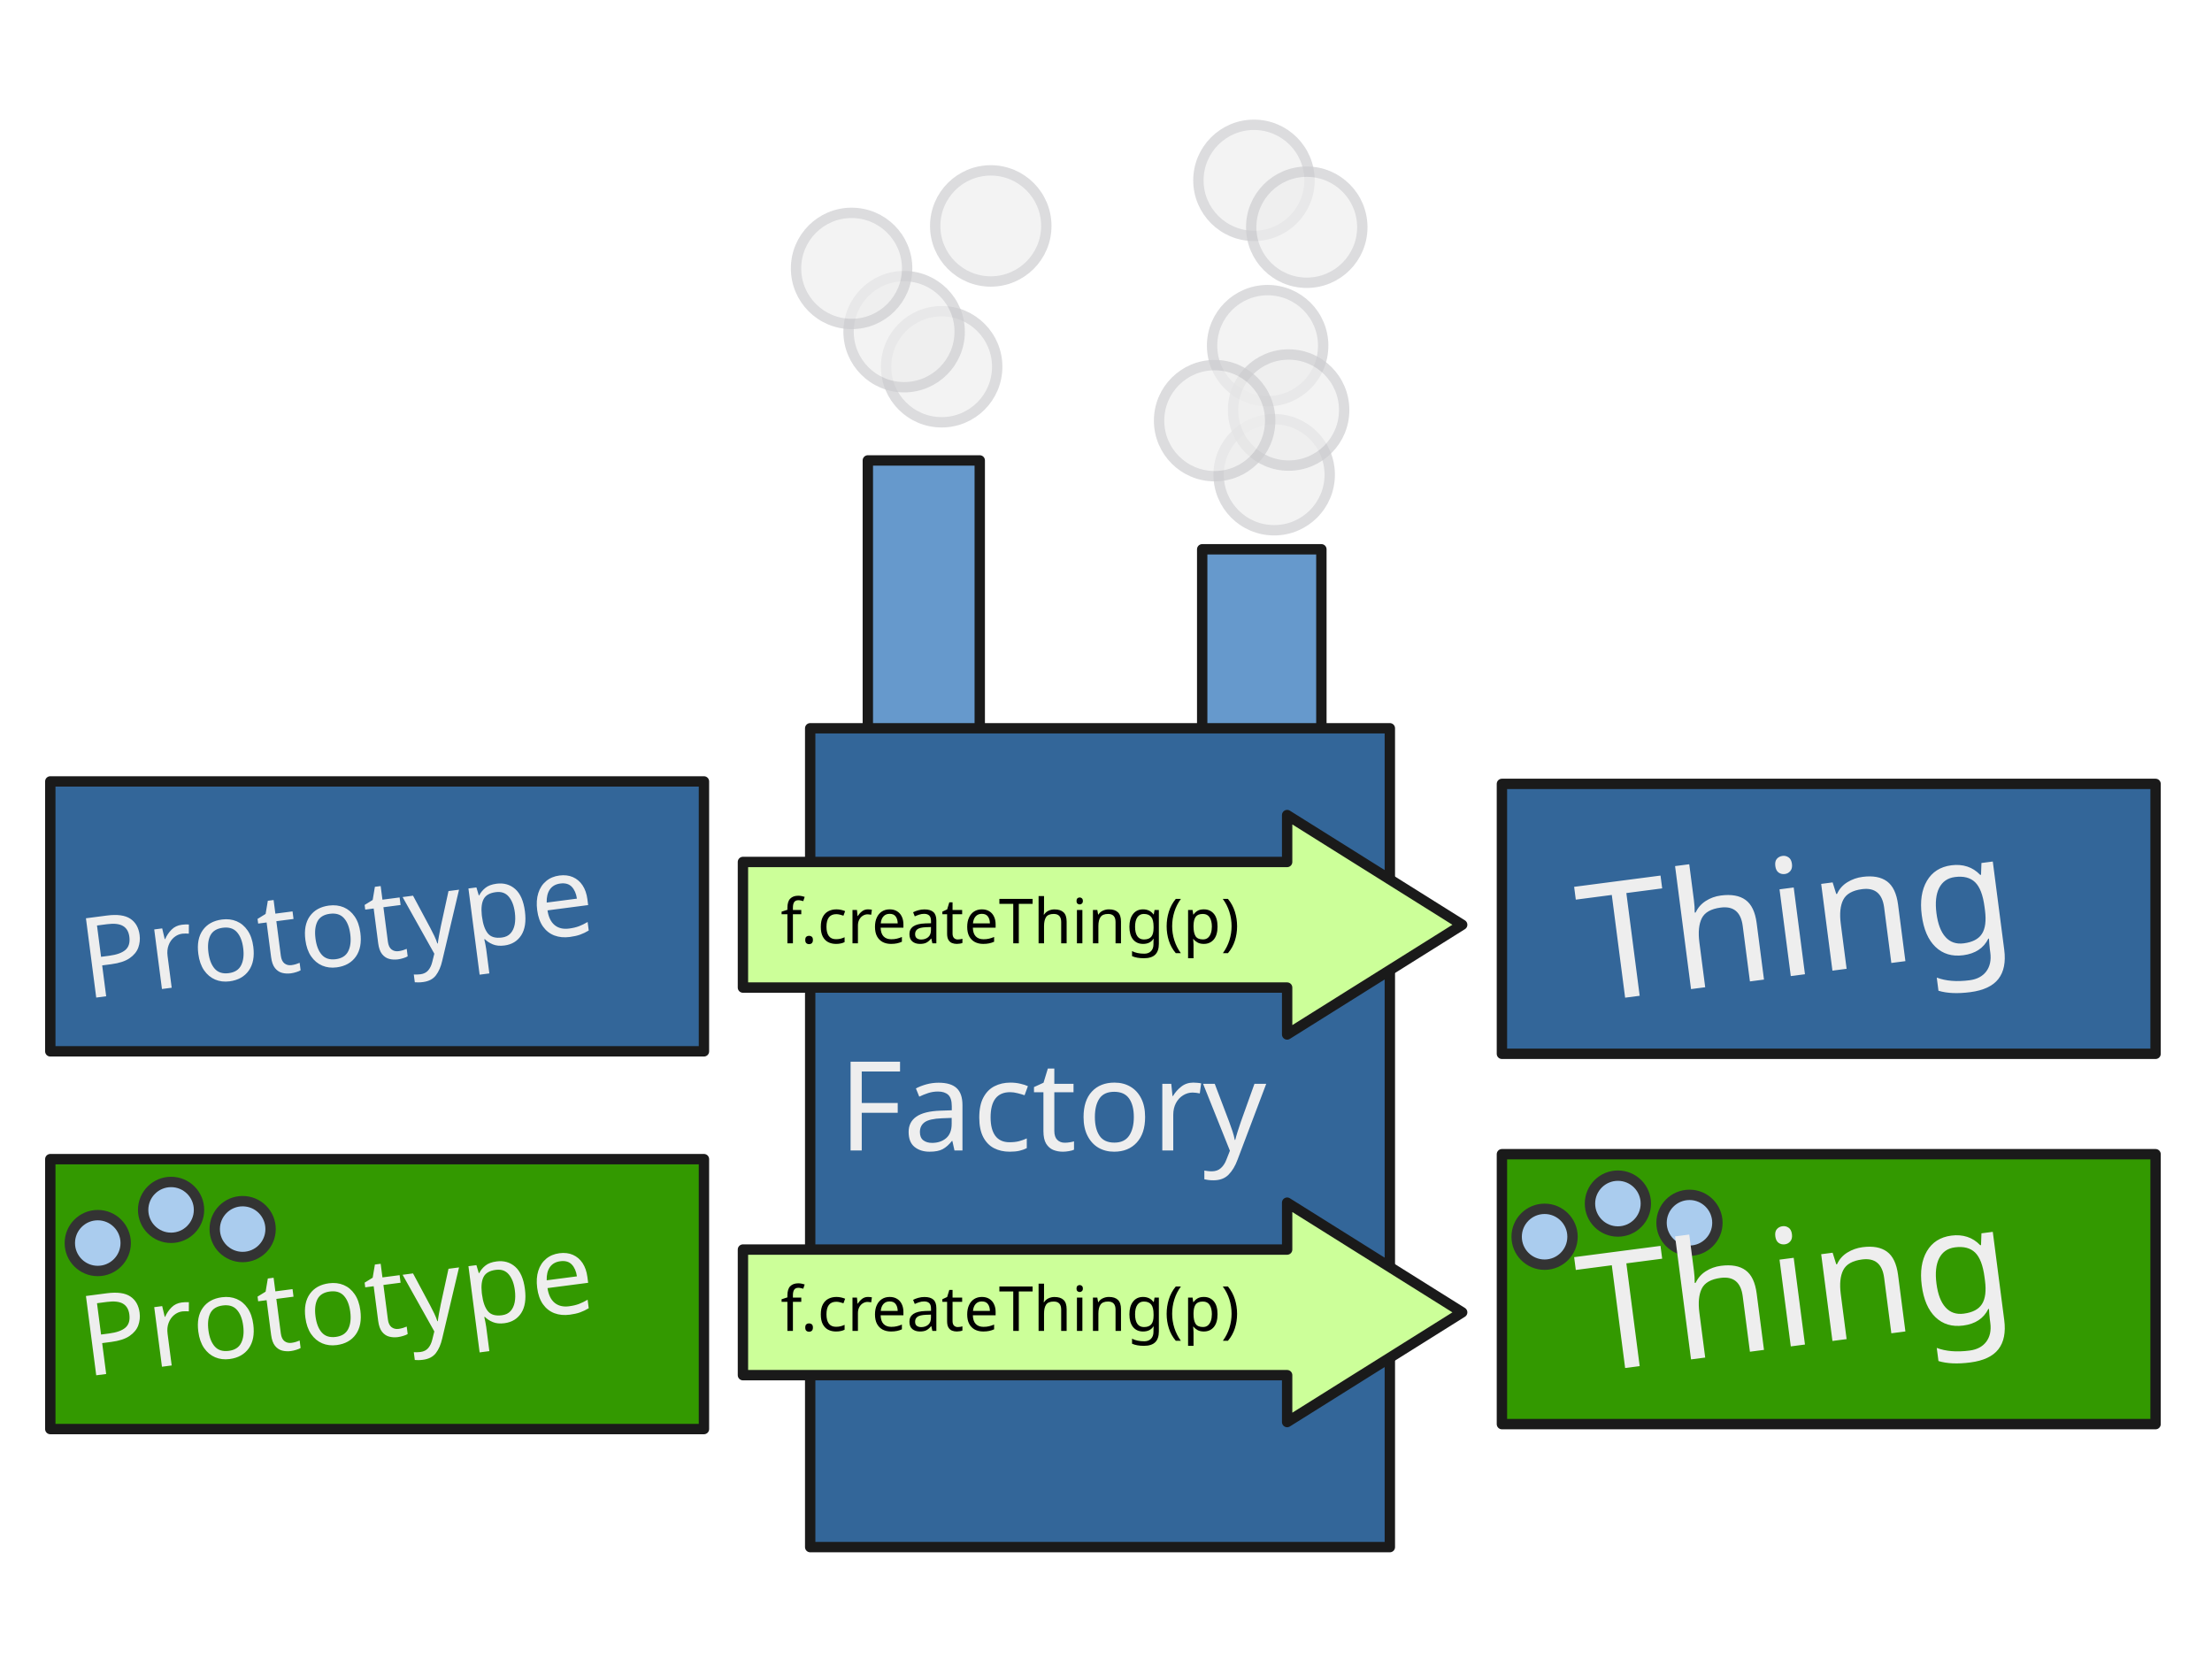
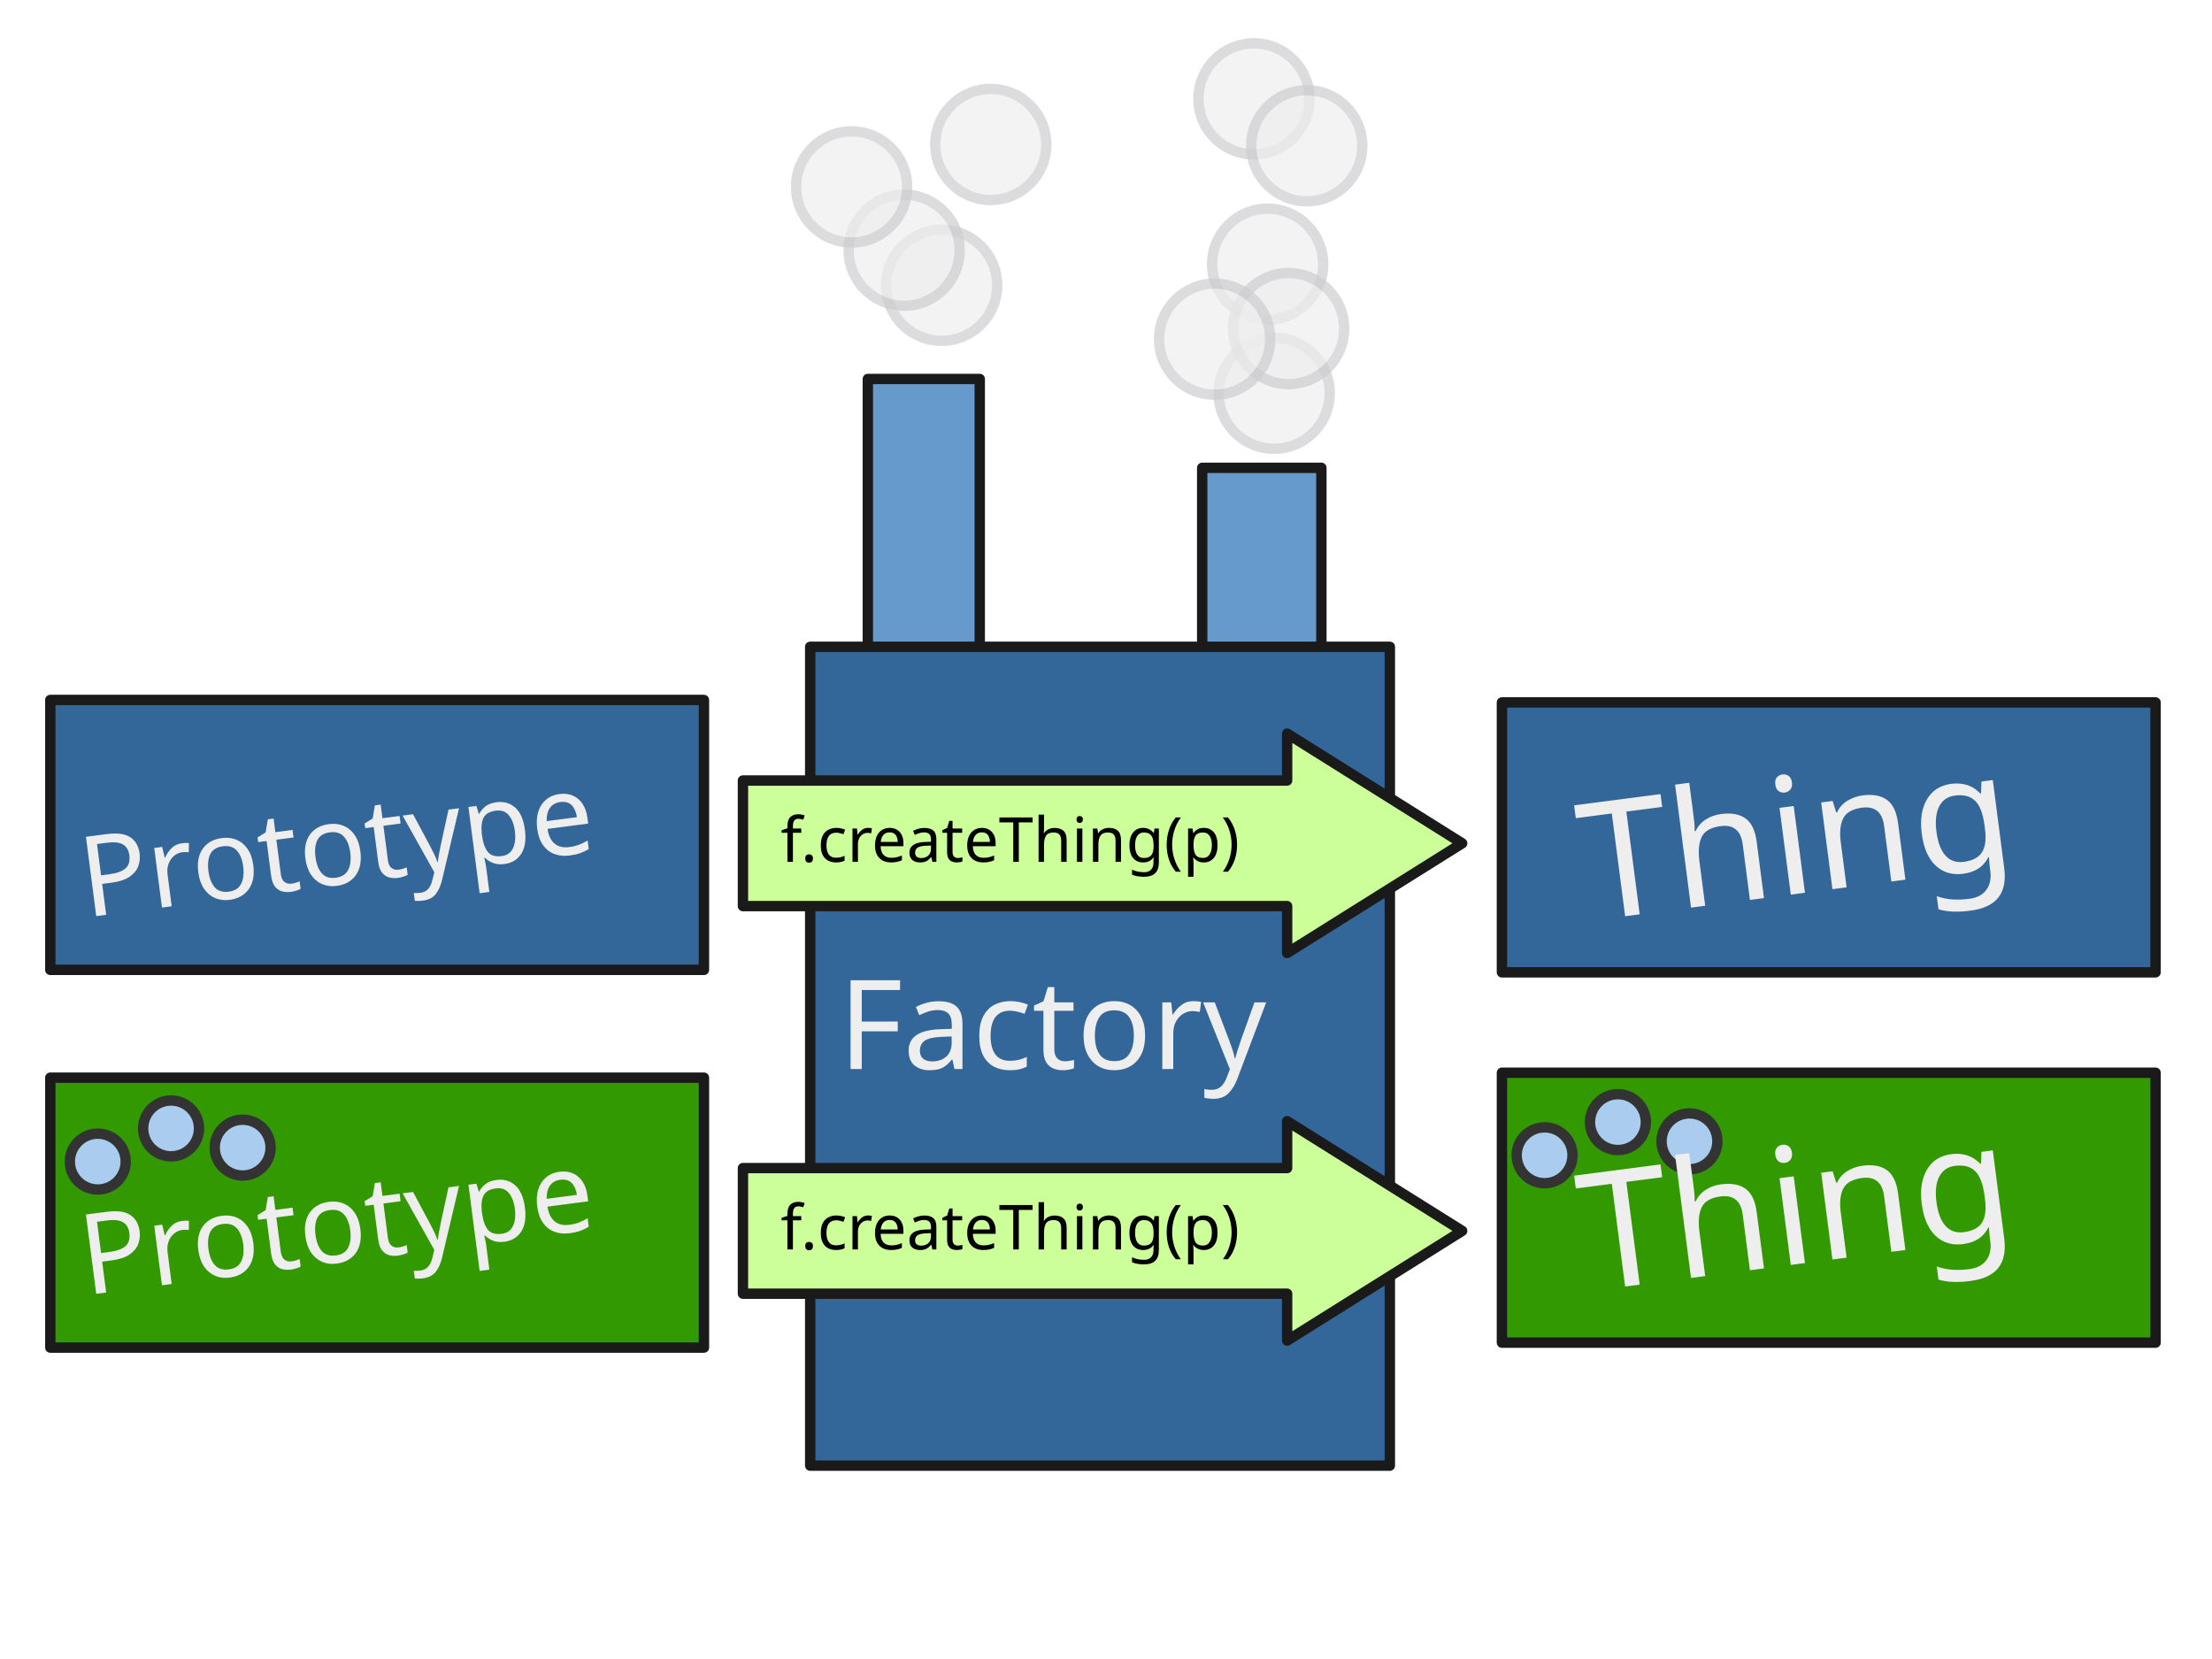
<svg xmlns="http://www.w3.org/2000/svg" width="640" height="480" id="svg2" version="1.1">
  <defs id="defs4" />
  <g id="layer1" transform="translate(0,-572.3622)">
-     <g id="g5012" transform="translate(0,80)">
+     <g id="g5012" transform="translate(0,56.42857)">
      <rect y="719.167" x="434.551" height="78.094" width="189.123" id="rect3017" style="fill:#336699;fill-opacity:1;stroke:#1a1a1a;stroke-width:3;stroke-linecap:round;stroke-linejoin:round;stroke-miterlimit:4;stroke-opacity:1;stroke-dasharray:none" />
      <text transform="matrix(0.9904691,-0.1291501,0.128844,0.9928223,0,0)" id="text3019" y="834.306" x="355.209" style="font-size:47.156px;font-style:normal;font-variant:normal;font-weight:normal;font-stretch:normal;line-height:125%;letter-spacing:0px;word-spacing:0px;fill:#eeeeee;fill-opacity:1;stroke:none;font-family:Droid Sans Mono;-inkscape-font-specification:Droid Sans Mono" xml:space="preserve">
        <tspan y="834.306" x="355.209" id="tspan3021">Thing</tspan>
      </text>
    </g>
-     <g id="g5025" transform="translate(8.571429,52.14286)">
+     <g id="g5025" transform="translate(8.571429,28.57143)">
      <rect style="fill:#6699cc;fill-opacity:1;stroke:#1a1a1a;stroke-width:3;stroke-linecap:round;stroke-linejoin:round;stroke-miterlimit:4;stroke-opacity:1;stroke-dasharray:none" id="rect3015" width="32.381" height="91.473" x="242.52" y="653.435" />
      <rect y="679.148" x="339.261" height="69.132" width="34.484" id="rect3013" style="fill:#6699cc;fill-opacity:1;stroke:#1a1a1a;stroke-width:3;stroke-linecap:round;stroke-linejoin:round;stroke-miterlimit:4;stroke-opacity:1;stroke-dasharray:none" />
      <rect y="730.933" x="225.842" height="236.913" width="167.713" id="rect2991" style="fill:#336699;fill-opacity:1;stroke:#1a1a1a;stroke-width:3;stroke-linecap:round;stroke-linejoin:round;stroke-miterlimit:4;stroke-opacity:1;stroke-dasharray:none" />
      <text transform="scale(0.9988142,1.001187)" id="text3009" y="852.073" x="234.324" style="font-size:35.921px;font-style:normal;font-variant:normal;font-weight:normal;font-stretch:normal;line-height:125%;letter-spacing:0px;word-spacing:0px;fill:#eeeeee;fill-opacity:1;stroke:none;font-family:Droid Sans Mono;-inkscape-font-specification:Droid Sans Mono" xml:space="preserve">
        <tspan y="852.073" x="234.324" id="tspan3011">Factory</tspan>
      </text>
-       <path style="opacity:0.685;fill:#eeeeee;fill-opacity:1;stroke:#cccccf;stroke-width:3;stroke-linecap:round;stroke-linejoin:round;stroke-miterlimit:4;stroke-opacity:1;stroke-dasharray:none" id="use3993" d="m 373.571,55.357 a 16.071,16.071 0 1 1 -32.143,0 16.071,16.071 0 1 1 32.143,0 z" transform="translate(-79.41355,530.2316)" />
-       <path style="opacity:0.685;fill:#eeeeee;fill-opacity:1;stroke:#cccccf;stroke-width:3;stroke-linecap:round;stroke-linejoin:round;stroke-miterlimit:4;stroke-opacity:1;stroke-dasharray:none" id="use3995" d="m 373.571,55.357 a 16.071,16.071 0 1 1 -32.143,0 16.071,16.071 0 1 1 32.143,0 z" transform="translate(2.58619,602.2121)" />
-       <path style="opacity:0.685;fill:#eeeeee;fill-opacity:1;stroke:#cccccf;stroke-width:3;stroke-linecap:round;stroke-linejoin:round;stroke-miterlimit:4;stroke-opacity:1;stroke-dasharray:none" id="use4015" d="m 373.571,55.357 a 16.071,16.071 0 1 1 -32.143,0 16.071,16.071 0 1 1 32.143,0 z" transform="translate(0.6963527,564.8731)" />
-       <path style="opacity:0.685;fill:#eeeeee;fill-opacity:1;stroke:#cccccf;stroke-width:3;stroke-linecap:round;stroke-linejoin:round;stroke-miterlimit:4;stroke-opacity:1;stroke-dasharray:none" id="use4017" d="m 373.571,55.357 a 16.071,16.071 0 1 1 -32.143,0 16.071,16.071 0 1 1 32.143,0 z" transform="translate(6.766931,583.502)" />
-       <path style="opacity:0.685;fill:#eeeeee;fill-opacity:1;stroke:#cccccf;stroke-width:3;stroke-linecap:round;stroke-linejoin:round;stroke-miterlimit:4;stroke-opacity:1;stroke-dasharray:none" id="use4019" d="m 373.571,55.357 a 16.071,16.071 0 1 1 -32.143,0 16.071,16.071 0 1 1 32.143,0 z" transform="translate(-14.64081,586.5693)" />
-       <path style="opacity:0.685;fill:#eeeeee;fill-opacity:1;stroke:#cccccf;stroke-width:3;stroke-linecap:round;stroke-linejoin:round;stroke-miterlimit:4;stroke-opacity:1;stroke-dasharray:none" id="use4023" d="m 373.571,55.357 a 16.071,16.071 0 1 1 -32.143,0 16.071,16.071 0 1 1 32.143,0 z" transform="translate(-93.62088,570.9719)" />
-       <path style="opacity:0.685;fill:#eeeeee;fill-opacity:1;stroke:#cccccf;stroke-width:3;stroke-linecap:round;stroke-linejoin:round;stroke-miterlimit:4;stroke-opacity:1;stroke-dasharray:none" id="use4025" d="m 373.571,55.357 a 16.071,16.071 0 1 1 -32.143,0 16.071,16.071 0 1 1 32.143,0 z" transform="translate(-104.4817,560.8271)" />
-       <path style="opacity:0.685;fill:#eeeeee;fill-opacity:1;stroke:#cccccf;stroke-width:3;stroke-linecap:round;stroke-linejoin:round;stroke-miterlimit:4;stroke-opacity:1;stroke-dasharray:none" id="use4027" d="m 373.571,55.357 a 16.071,16.071 0 1 1 -32.143,0 16.071,16.071 0 1 1 32.143,0 z" transform="translate(-3.260956,517.0419)" />
-       <path style="opacity:0.685;fill:#eeeeee;fill-opacity:1;stroke:#cccccf;stroke-width:3;stroke-linecap:round;stroke-linejoin:round;stroke-miterlimit:4;stroke-opacity:1;stroke-dasharray:none" id="use4029" d="m 373.571,55.357 a 16.071,16.071 0 1 1 -32.143,0 16.071,16.071 0 1 1 32.143,0 z" transform="translate(-119.6777,542.5212)" />
-       <path style="opacity:0.685;fill:#eeeeee;fill-opacity:1;stroke:#cccccf;stroke-width:3;stroke-linecap:round;stroke-linejoin:round;stroke-miterlimit:4;stroke-opacity:1;stroke-dasharray:none" id="use4031" d="m 373.571,55.357 a 16.071,16.071 0 1 1 -32.143,0 16.071,16.071 0 1 1 32.143,0 z" transform="translate(12.01523,530.6046)" />
+       <path style="opacity:0.685;fill:#eeeeee;fill-opacity:1;stroke:#cccccf;stroke-width:3;stroke-linecap:round;stroke-linejoin:round;stroke-miterlimit:4;stroke-opacity:1;stroke-dasharray:none" id="use3993" d="m 373.571,55.357 c 0,8.876 -7.195,16.071 -16.071,16.071 -8.876,0 -16.071,-7.195 -16.071,-16.071 0,-8.876 7.195,-16.071 16.071,-16.071 8.876,0 16.071,7.195 16.071,16.071 z" transform="translate(-79.41355,530.2316)" />
+       <path style="opacity:0.685;fill:#eeeeee;fill-opacity:1;stroke:#cccccf;stroke-width:3;stroke-linecap:round;stroke-linejoin:round;stroke-miterlimit:4;stroke-opacity:1;stroke-dasharray:none" id="use3995" d="m 373.571,55.357 c 0,8.876 -7.195,16.071 -16.071,16.071 -8.876,0 -16.071,-7.195 -16.071,-16.071 0,-8.876 7.195,-16.071 16.071,-16.071 8.876,0 16.071,7.195 16.071,16.071 z" transform="translate(2.58619,602.2121)" />
+       <path style="opacity:0.685;fill:#eeeeee;fill-opacity:1;stroke:#cccccf;stroke-width:3;stroke-linecap:round;stroke-linejoin:round;stroke-miterlimit:4;stroke-opacity:1;stroke-dasharray:none" id="use4015" d="m 373.571,55.357 c 0,8.876 -7.195,16.071 -16.071,16.071 -8.876,0 -16.071,-7.195 -16.071,-16.071 0,-8.876 7.195,-16.071 16.071,-16.071 8.876,0 16.071,7.195 16.071,16.071 z" transform="translate(0.6963527,564.8731)" />
+       <path style="opacity:0.685;fill:#eeeeee;fill-opacity:1;stroke:#cccccf;stroke-width:3;stroke-linecap:round;stroke-linejoin:round;stroke-miterlimit:4;stroke-opacity:1;stroke-dasharray:none" id="use4017" d="m 373.571,55.357 c 0,8.876 -7.195,16.071 -16.071,16.071 -8.876,0 -16.071,-7.195 -16.071,-16.071 0,-8.876 7.195,-16.071 16.071,-16.071 8.876,0 16.071,7.195 16.071,16.071 z" transform="translate(6.766931,583.502)" />
+       <path style="opacity:0.685;fill:#eeeeee;fill-opacity:1;stroke:#cccccf;stroke-width:3;stroke-linecap:round;stroke-linejoin:round;stroke-miterlimit:4;stroke-opacity:1;stroke-dasharray:none" id="use4019" d="m 373.571,55.357 c 0,8.876 -7.195,16.071 -16.071,16.071 -8.876,0 -16.071,-7.195 -16.071,-16.071 0,-8.876 7.195,-16.071 16.071,-16.071 8.876,0 16.071,7.195 16.071,16.071 z" transform="translate(-14.64081,586.5693)" />
+       <path style="opacity:0.685;fill:#eeeeee;fill-opacity:1;stroke:#cccccf;stroke-width:3;stroke-linecap:round;stroke-linejoin:round;stroke-miterlimit:4;stroke-opacity:1;stroke-dasharray:none" id="use4023" d="m 373.571,55.357 c 0,8.876 -7.195,16.071 -16.071,16.071 -8.876,0 -16.071,-7.195 -16.071,-16.071 0,-8.876 7.195,-16.071 16.071,-16.071 8.876,0 16.071,7.195 16.071,16.071 z" transform="translate(-93.62088,570.9719)" />
+       <path style="opacity:0.685;fill:#eeeeee;fill-opacity:1;stroke:#cccccf;stroke-width:3;stroke-linecap:round;stroke-linejoin:round;stroke-miterlimit:4;stroke-opacity:1;stroke-dasharray:none" id="use4025" d="m 373.571,55.357 c 0,8.876 -7.195,16.071 -16.071,16.071 -8.876,0 -16.071,-7.195 -16.071,-16.071 0,-8.876 7.195,-16.071 16.071,-16.071 8.876,0 16.071,7.195 16.071,16.071 z" transform="translate(-104.4817,560.8271)" />
+       <path style="opacity:0.685;fill:#eeeeee;fill-opacity:1;stroke:#cccccf;stroke-width:3;stroke-linecap:round;stroke-linejoin:round;stroke-miterlimit:4;stroke-opacity:1;stroke-dasharray:none" id="use4027" d="m 373.571,55.357 c 0,8.876 -7.195,16.071 -16.071,16.071 -8.876,0 -16.071,-7.195 -16.071,-16.071 0,-8.876 7.195,-16.071 16.071,-16.071 8.876,0 16.071,7.195 16.071,16.071 z" transform="translate(-3.260956,517.0419)" />
+       <path style="opacity:0.685;fill:#eeeeee;fill-opacity:1;stroke:#cccccf;stroke-width:3;stroke-linecap:round;stroke-linejoin:round;stroke-miterlimit:4;stroke-opacity:1;stroke-dasharray:none" id="use4029" d="m 373.571,55.357 c 0,8.876 -7.195,16.071 -16.071,16.071 -8.876,0 -16.071,-7.195 -16.071,-16.071 0,-8.876 7.195,-16.071 16.071,-16.071 8.876,0 16.071,7.195 16.071,16.071 z" transform="translate(-119.6777,542.5212)" />
+       <path style="opacity:0.685;fill:#eeeeee;fill-opacity:1;stroke:#cccccf;stroke-width:3;stroke-linecap:round;stroke-linejoin:round;stroke-miterlimit:4;stroke-opacity:1;stroke-dasharray:none" id="use4031" d="m 373.571,55.357 c 0,8.876 -7.195,16.071 -16.071,16.071 -8.876,0 -16.071,-7.195 -16.071,-16.071 0,-8.876 7.195,-16.071 16.071,-16.071 8.876,0 16.071,7.195 16.071,16.071 z" transform="translate(12.01523,530.6046)" />
    </g>
-     <g id="g5017" transform="translate(-420,79.28571)">
+     <g id="g5017" transform="translate(-420,55.71428)">
      <rect style="fill:#336699;fill-opacity:1;stroke:#1a1a1a;stroke-width:3;stroke-linecap:round;stroke-linejoin:round;stroke-miterlimit:4;stroke-opacity:1;stroke-dasharray:none" id="rect5019" width="189.123" height="78.094" x="434.551" y="719.167" />
      <text xml:space="preserve" style="font-size:32.376px;font-style:normal;font-variant:normal;font-weight:normal;font-stretch:normal;line-height:125%;letter-spacing:0px;word-spacing:0px;fill:#eeeeee;fill-opacity:1;stroke:none;font-family:Droid Sans Mono;-inkscape-font-specification:Droid Sans Mono" x="340.77" y="832.095" id="text5021" transform="matrix(0.9904691,-0.1291501,0.128844,0.9928223,0,0)">
        <tspan id="tspan5023" x="340.77" y="832.095">Prototype</tspan>
      </text>
    </g>
-     <g id="g6585" transform="translate(0,-1.428571)">
+     <g id="g6585" transform="translate(0,-25)">
      <path id="rect3003" d="m 372.409,809.616 0,13.567 -157.454,0 0,36.343 157.454,0 0,13.567 50.645,-31.739 z" style="fill:#ccff99;fill-opacity:1;stroke:#1a1a1a;stroke-width:3;stroke-linecap:round;stroke-linejoin:round;stroke-miterlimit:4;stroke-opacity:1;stroke-dasharray:none" />
      <text transform="scale(0.9988142,1.001187)" id="text3023" y="845.717" x="226.141" style="font-size:17.976px;font-style:normal;font-variant:normal;font-weight:normal;font-stretch:normal;line-height:125%;letter-spacing:0px;word-spacing:0px;fill:#000000;fill-opacity:1;stroke:none;font-family:Droid Sans Mono;-inkscape-font-specification:Droid Sans Mono" xml:space="preserve">
        <tspan y="845.717" x="226.141" id="tspan3025">f.createThing(p)</tspan>
      </text>
      <text xml:space="preserve" style="font-size:40px;font-style:normal;font-variant:normal;font-weight:normal;font-stretch:normal;line-height:125%;letter-spacing:0px;word-spacing:0px;fill:#000000;fill-opacity:1;stroke:none;font-family:Droid Sans Mono;-inkscape-font-specification:Droid Sans Mono" x="360" y="824.505" id="text5044">
        <tspan id="tspan5046" x="360" y="824.505"> </tspan>
      </text>
    </g>
-     <g id="g6578" transform="translate(0,7.857143)">
+     <g id="g6578" transform="translate(0,-15.71429)">
      <path style="fill:#ccff99;fill-opacity:1;stroke:#1a1a1a;stroke-width:3;stroke-linecap:round;stroke-linejoin:round;stroke-miterlimit:4;stroke-opacity:1;stroke-dasharray:none" d="m 372.409,912.473 0,13.567 -157.454,0 0,36.343 157.454,0 0,13.567 50.645,-31.739 z" id="path5064" />
      <text xml:space="preserve" style="font-size:17.976px;font-style:normal;font-variant:normal;font-weight:normal;font-stretch:normal;line-height:125%;letter-spacing:0px;word-spacing:0px;fill:#000000;fill-opacity:1;stroke:none;font-family:Droid Sans Mono;-inkscape-font-specification:Droid Sans Mono" x="226.141" y="948.452" id="text5066" transform="scale(0.9988142,1.001187)">
        <tspan id="tspan5068" x="226.141" y="948.452">f.createThing(p)</tspan>
      </text>
      <text id="text5070" y="927.362" x="360" style="font-size:40px;font-style:normal;font-variant:normal;font-weight:normal;font-stretch:normal;line-height:125%;letter-spacing:0px;word-spacing:0px;fill:#000000;fill-opacity:1;stroke:none;font-family:Droid Sans Mono;-inkscape-font-specification:Droid Sans Mono" xml:space="preserve">
        <tspan y="927.362" x="360" id="tspan5072"> </tspan>
      </text>
    </g>
-     <g transform="translate(0,187.1429)" id="g5048">
+     <g transform="translate(0,163.5714)" id="g5048">
      <rect style="fill:#339900;fill-opacity:1;stroke:#1a1a1a;stroke-width:3;stroke-linecap:round;stroke-linejoin:round;stroke-miterlimit:4;stroke-opacity:1;stroke-dasharray:none" id="rect5050" width="189.123" height="78.094" x="434.551" y="719.167" />
-       <path style="fill:#aaccee;fill-opacity:1;stroke:#333333;stroke-width:4.594;stroke-linecap:round;stroke-linejoin:round;stroke-miterlimit:4;stroke-opacity:1;stroke-dasharray:none" id="path6538-4" d="m 57.074,369.641 a 12.374,12.374 0 1 1 -24.749,0 12.374,12.374 0 1 1 24.749,0 z" transform="matrix(0.6530612,0,0,0.6530612,417.7051,501.6499)" />
-       <path transform="matrix(0.6530612,0,0,0.6530612,438.9183,492.0535)" d="m 57.074,369.641 a 12.374,12.374 0 1 1 -24.749,0 12.374,12.374 0 1 1 24.749,0 z" id="path6540-8" style="fill:#aaccee;fill-opacity:1;stroke:#333333;stroke-width:4.594;stroke-linecap:round;stroke-linejoin:round;stroke-miterlimit:4;stroke-opacity:1;stroke-dasharray:none" />
-       <path style="fill:#aaccee;fill-opacity:1;stroke:#333333;stroke-width:4.594;stroke-linecap:round;stroke-linejoin:round;stroke-miterlimit:4;stroke-opacity:1;stroke-dasharray:none" id="path6542-6" d="m 57.074,369.641 a 12.374,12.374 0 1 1 -24.749,0 12.374,12.374 0 1 1 24.749,0 z" transform="matrix(0.6530612,0,0,0.6530612,459.6265,497.6093)" />
+       <path style="fill:#aaccee;fill-opacity:1;stroke:#333333;stroke-width:4.594;stroke-linecap:round;stroke-linejoin:round;stroke-miterlimit:4;stroke-opacity:1;stroke-dasharray:none" id="path6538-4" d="m 57.074,369.641 c 0,6.834 -5.54,12.374 -12.374,12.374 -6.834,0 -12.374,-5.54 -12.374,-12.374 0,-6.834 5.54,-12.374 12.374,-12.374 6.834,0 12.374,5.54 12.374,12.374 z" transform="matrix(0.6530612,0,0,0.6530612,417.7051,501.6499)" />
+       <path transform="matrix(0.6530612,0,0,0.6530612,438.9183,492.0535)" d="m 57.074,369.641 c 0,6.834 -5.54,12.374 -12.374,12.374 -6.834,0 -12.374,-5.54 -12.374,-12.374 0,-6.834 5.54,-12.374 12.374,-12.374 6.834,0 12.374,5.54 12.374,12.374 z" id="path6540-8" style="fill:#aaccee;fill-opacity:1;stroke:#333333;stroke-width:4.594;stroke-linecap:round;stroke-linejoin:round;stroke-miterlimit:4;stroke-opacity:1;stroke-dasharray:none" />
+       <path style="fill:#aaccee;fill-opacity:1;stroke:#333333;stroke-width:4.594;stroke-linecap:round;stroke-linejoin:round;stroke-miterlimit:4;stroke-opacity:1;stroke-dasharray:none" id="path6542-6" d="m 57.074,369.641 c 0,6.834 -5.54,12.374 -12.374,12.374 -6.834,0 -12.374,-5.54 -12.374,-12.374 0,-6.834 5.54,-12.374 12.374,-12.374 6.834,0 12.374,5.54 12.374,12.374 z" transform="matrix(0.6530612,0,0,0.6530612,459.6265,497.6093)" />
      <text xml:space="preserve" style="font-size:47.156px;font-style:normal;font-variant:normal;font-weight:normal;font-stretch:normal;line-height:125%;letter-spacing:0px;word-spacing:0px;fill:#eeeeee;fill-opacity:1;stroke:none;font-family:Droid Sans Mono;-inkscape-font-specification:Droid Sans Mono" x="355.209" y="834.306" id="text5052" transform="matrix(0.9904691,-0.1291501,0.128844,0.9928223,0,0)">
        <tspan id="tspan5054" x="355.209" y="834.306">Thing</tspan>
      </text>
    </g>
-     <g transform="translate(-420,188.5714)" id="g5056">
+     <g transform="translate(-420,165)" id="g5056">
      <rect y="719.167" x="434.551" height="78.094" width="189.123" id="rect5058" style="fill:#339900;fill-opacity:1;stroke:#1a1a1a;stroke-width:3;stroke-linecap:round;stroke-linejoin:round;stroke-miterlimit:4;stroke-opacity:1;stroke-dasharray:none" />
      <text transform="matrix(0.9904691,-0.1291501,0.128844,0.9928223,0,0)" id="text5060" y="832.095" x="340.77" style="font-size:32.376px;font-style:normal;font-variant:normal;font-weight:normal;font-stretch:normal;line-height:125%;letter-spacing:0px;word-spacing:0px;fill:#eeeeee;fill-opacity:1;stroke:none;font-family:Droid Sans Mono;-inkscape-font-specification:Droid Sans Mono" xml:space="preserve">
        <tspan y="832.095" x="340.77" id="tspan5062">Prototype</tspan>
      </text>
      <path style="fill:#aaccee;fill-opacity:1;stroke:#333333;stroke-width:4.594;stroke-linecap:round;stroke-linejoin:round;stroke-miterlimit:4;stroke-opacity:1;stroke-dasharray:none" id="path6538" d="m 57.074,369.641 c 0,6.834 -5.54,12.374 -12.374,12.374 -6.834,0 -12.374,-5.54 -12.374,-12.374 0,-6.834 5.54,-12.374 12.374,-12.374 6.834,0 12.374,5.54 12.374,12.374 z" transform="matrix(0.6530612,0,0,0.6530612,419.0929,502.0471)" />
      <path transform="matrix(0.6530612,0,0,0.6530612,440.3061,492.4506)" d="m 57.074,369.641 c 0,6.834 -5.54,12.374 -12.374,12.374 -6.834,0 -12.374,-5.54 -12.374,-12.374 0,-6.834 5.54,-12.374 12.374,-12.374 6.834,0 12.374,5.54 12.374,12.374 z" id="path6540" style="fill:#aaccee;fill-opacity:1;stroke:#333333;stroke-width:4.594;stroke-linecap:round;stroke-linejoin:round;stroke-miterlimit:4;stroke-opacity:1;stroke-dasharray:none" />
      <path style="fill:#aaccee;fill-opacity:1;stroke:#333333;stroke-width:4.594;stroke-linecap:round;stroke-linejoin:round;stroke-miterlimit:4;stroke-opacity:1;stroke-dasharray:none" id="path6542" d="m 57.074,369.641 c 0,6.834 -5.54,12.374 -12.374,12.374 -6.834,0 -12.374,-5.54 -12.374,-12.374 0,-6.834 5.54,-12.374 12.374,-12.374 6.834,0 12.374,5.54 12.374,12.374 z" transform="matrix(0.6530612,0,0,0.6530612,461.0143,498.0065)" />
    </g>
  </g>
</svg>
